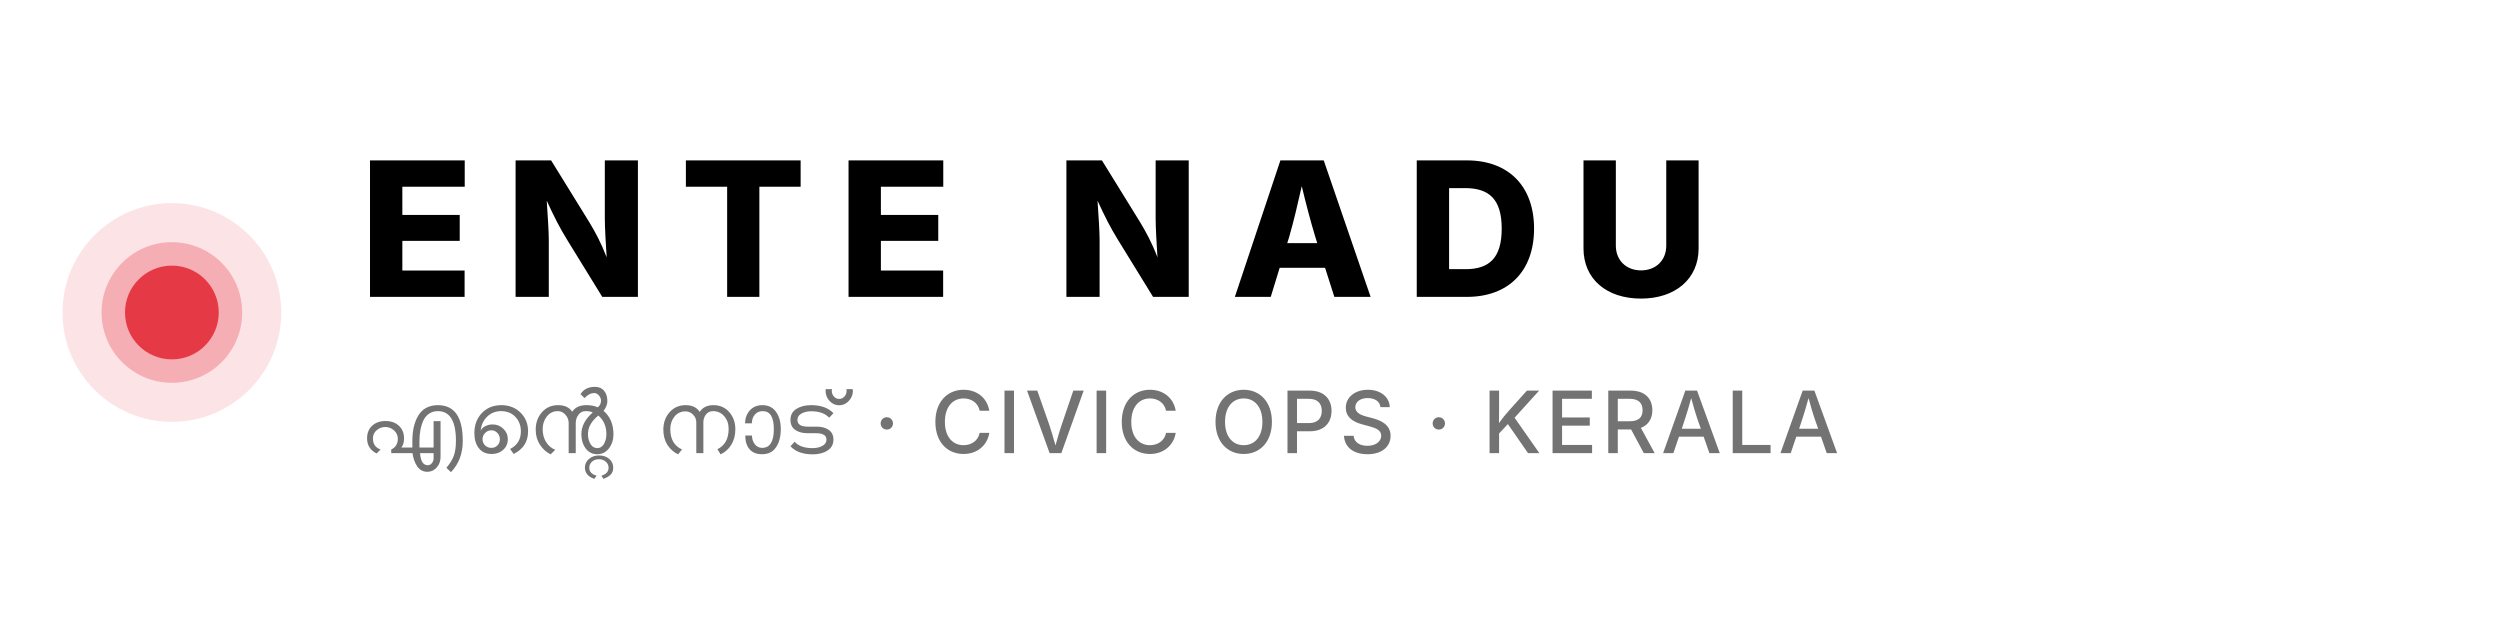
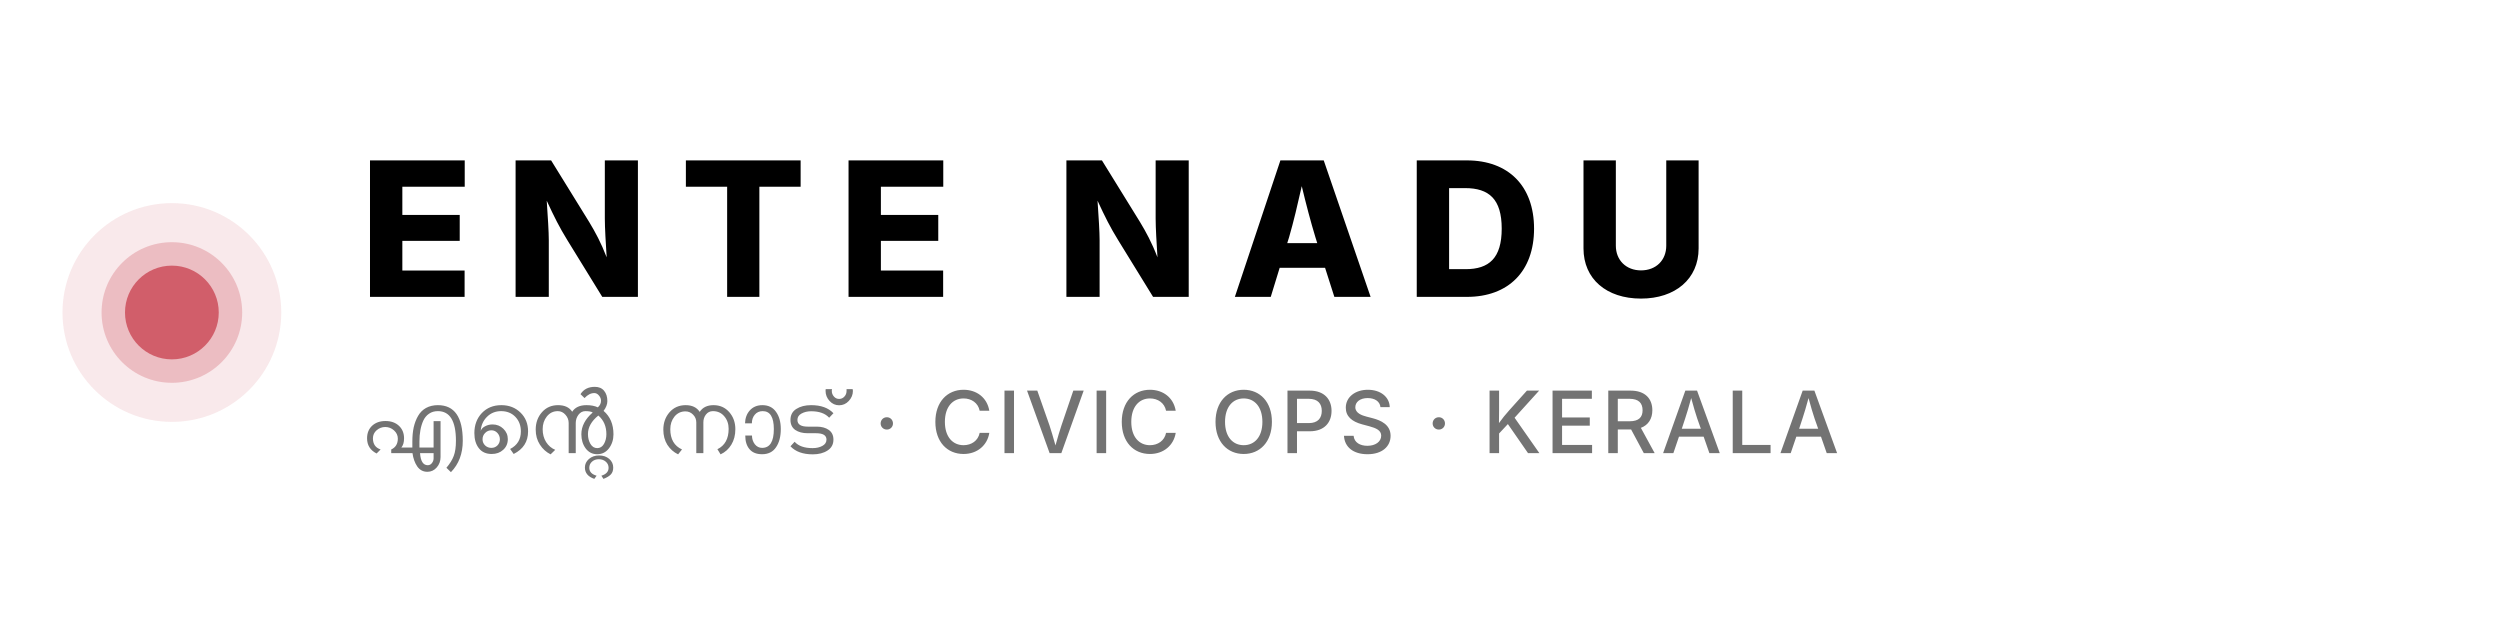
<svg xmlns="http://www.w3.org/2000/svg" viewBox="0 0 320 80" width="320" height="80" role="img" aria-label="Ente Nadu">
-   <circle cx="22" cy="40" r="14" fill="#e63946" opacity="0.14" />
-   <circle cx="22" cy="40" r="9" fill="#e63946" opacity="0.32" />
-   <circle cx="22" cy="40" r="6" fill="#e63946" />
+   <circle cx="22" cy="40" r="14" fill="#d15e6a" opacity="0.14" />
+   <circle cx="22" cy="40" r="9" fill="#d15e6a" opacity="0.32" />
+   <circle cx="22" cy="40" r="6" fill="#d15e6a" />
  <text x="46" y="38" fill="currentColor" font-family="Inter, system-ui, sans-serif" font-size="24" font-weight="800" letter-spacing="4">ENTE NADU</text>
  <text x="46" y="58" fill="currentColor" opacity="0.55" font-family="Inter, system-ui, sans-serif" font-size="11" font-weight="500" letter-spacing="0.5">എന്റെ നാട് · CIVIC OPS · KERALA</text>
</svg>
